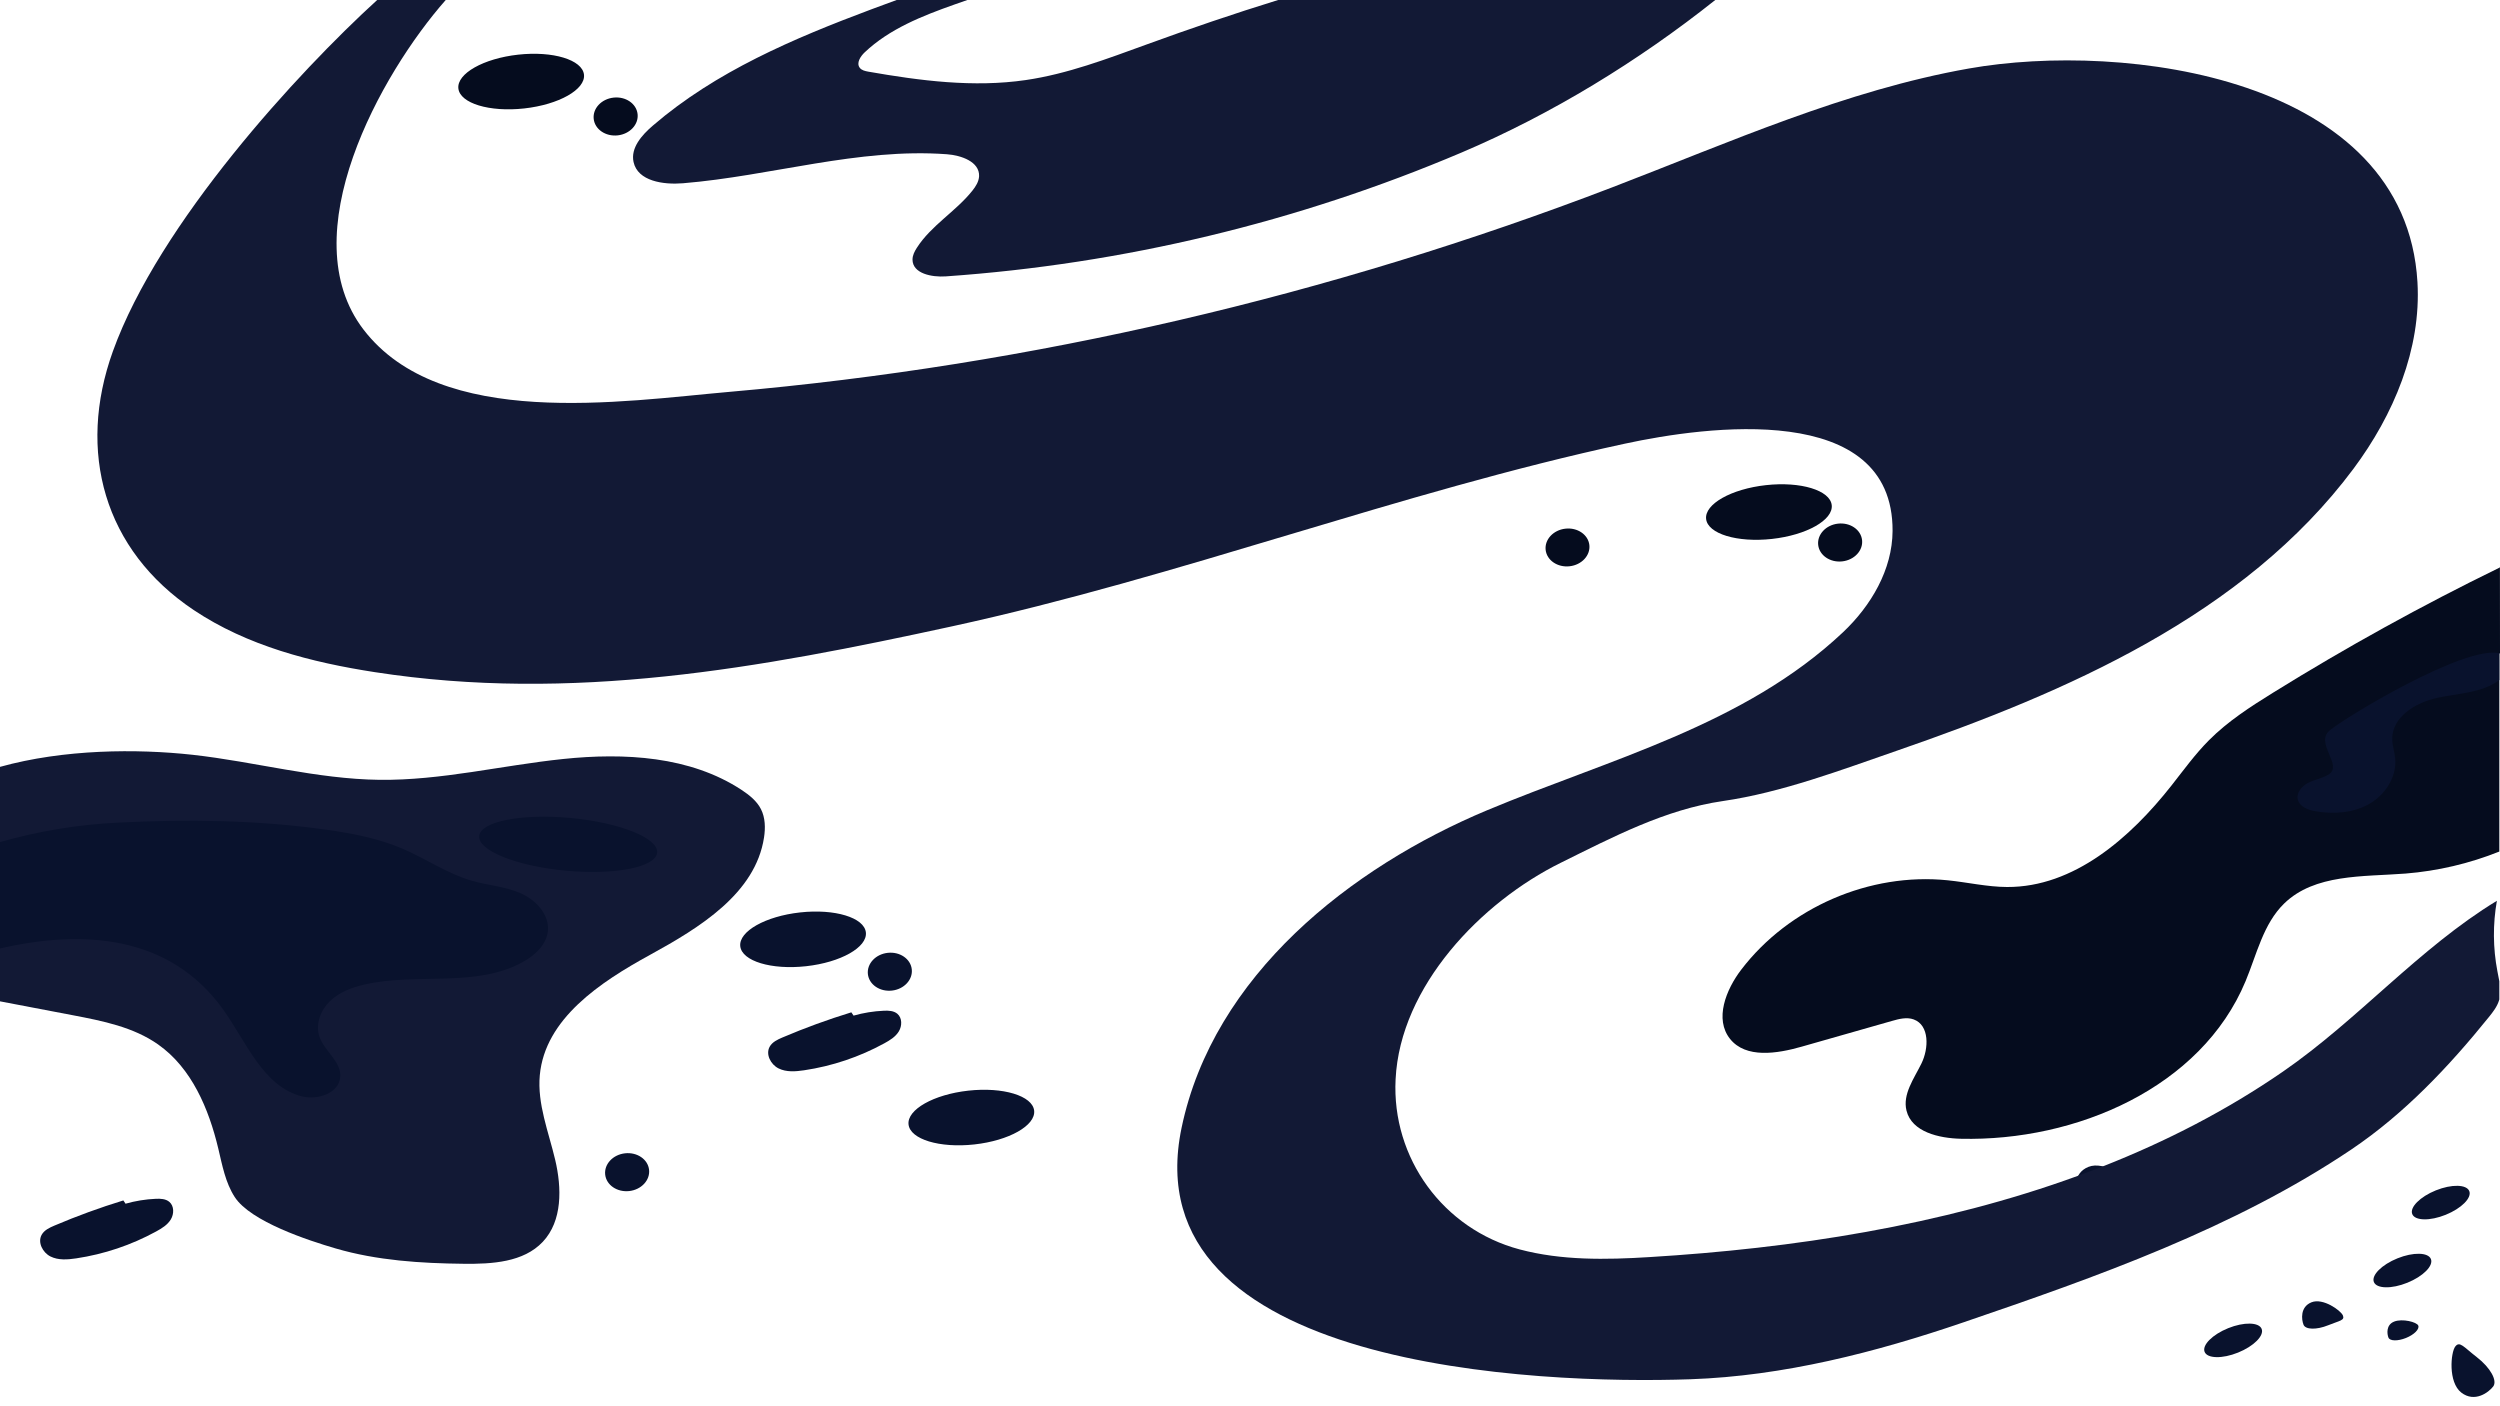
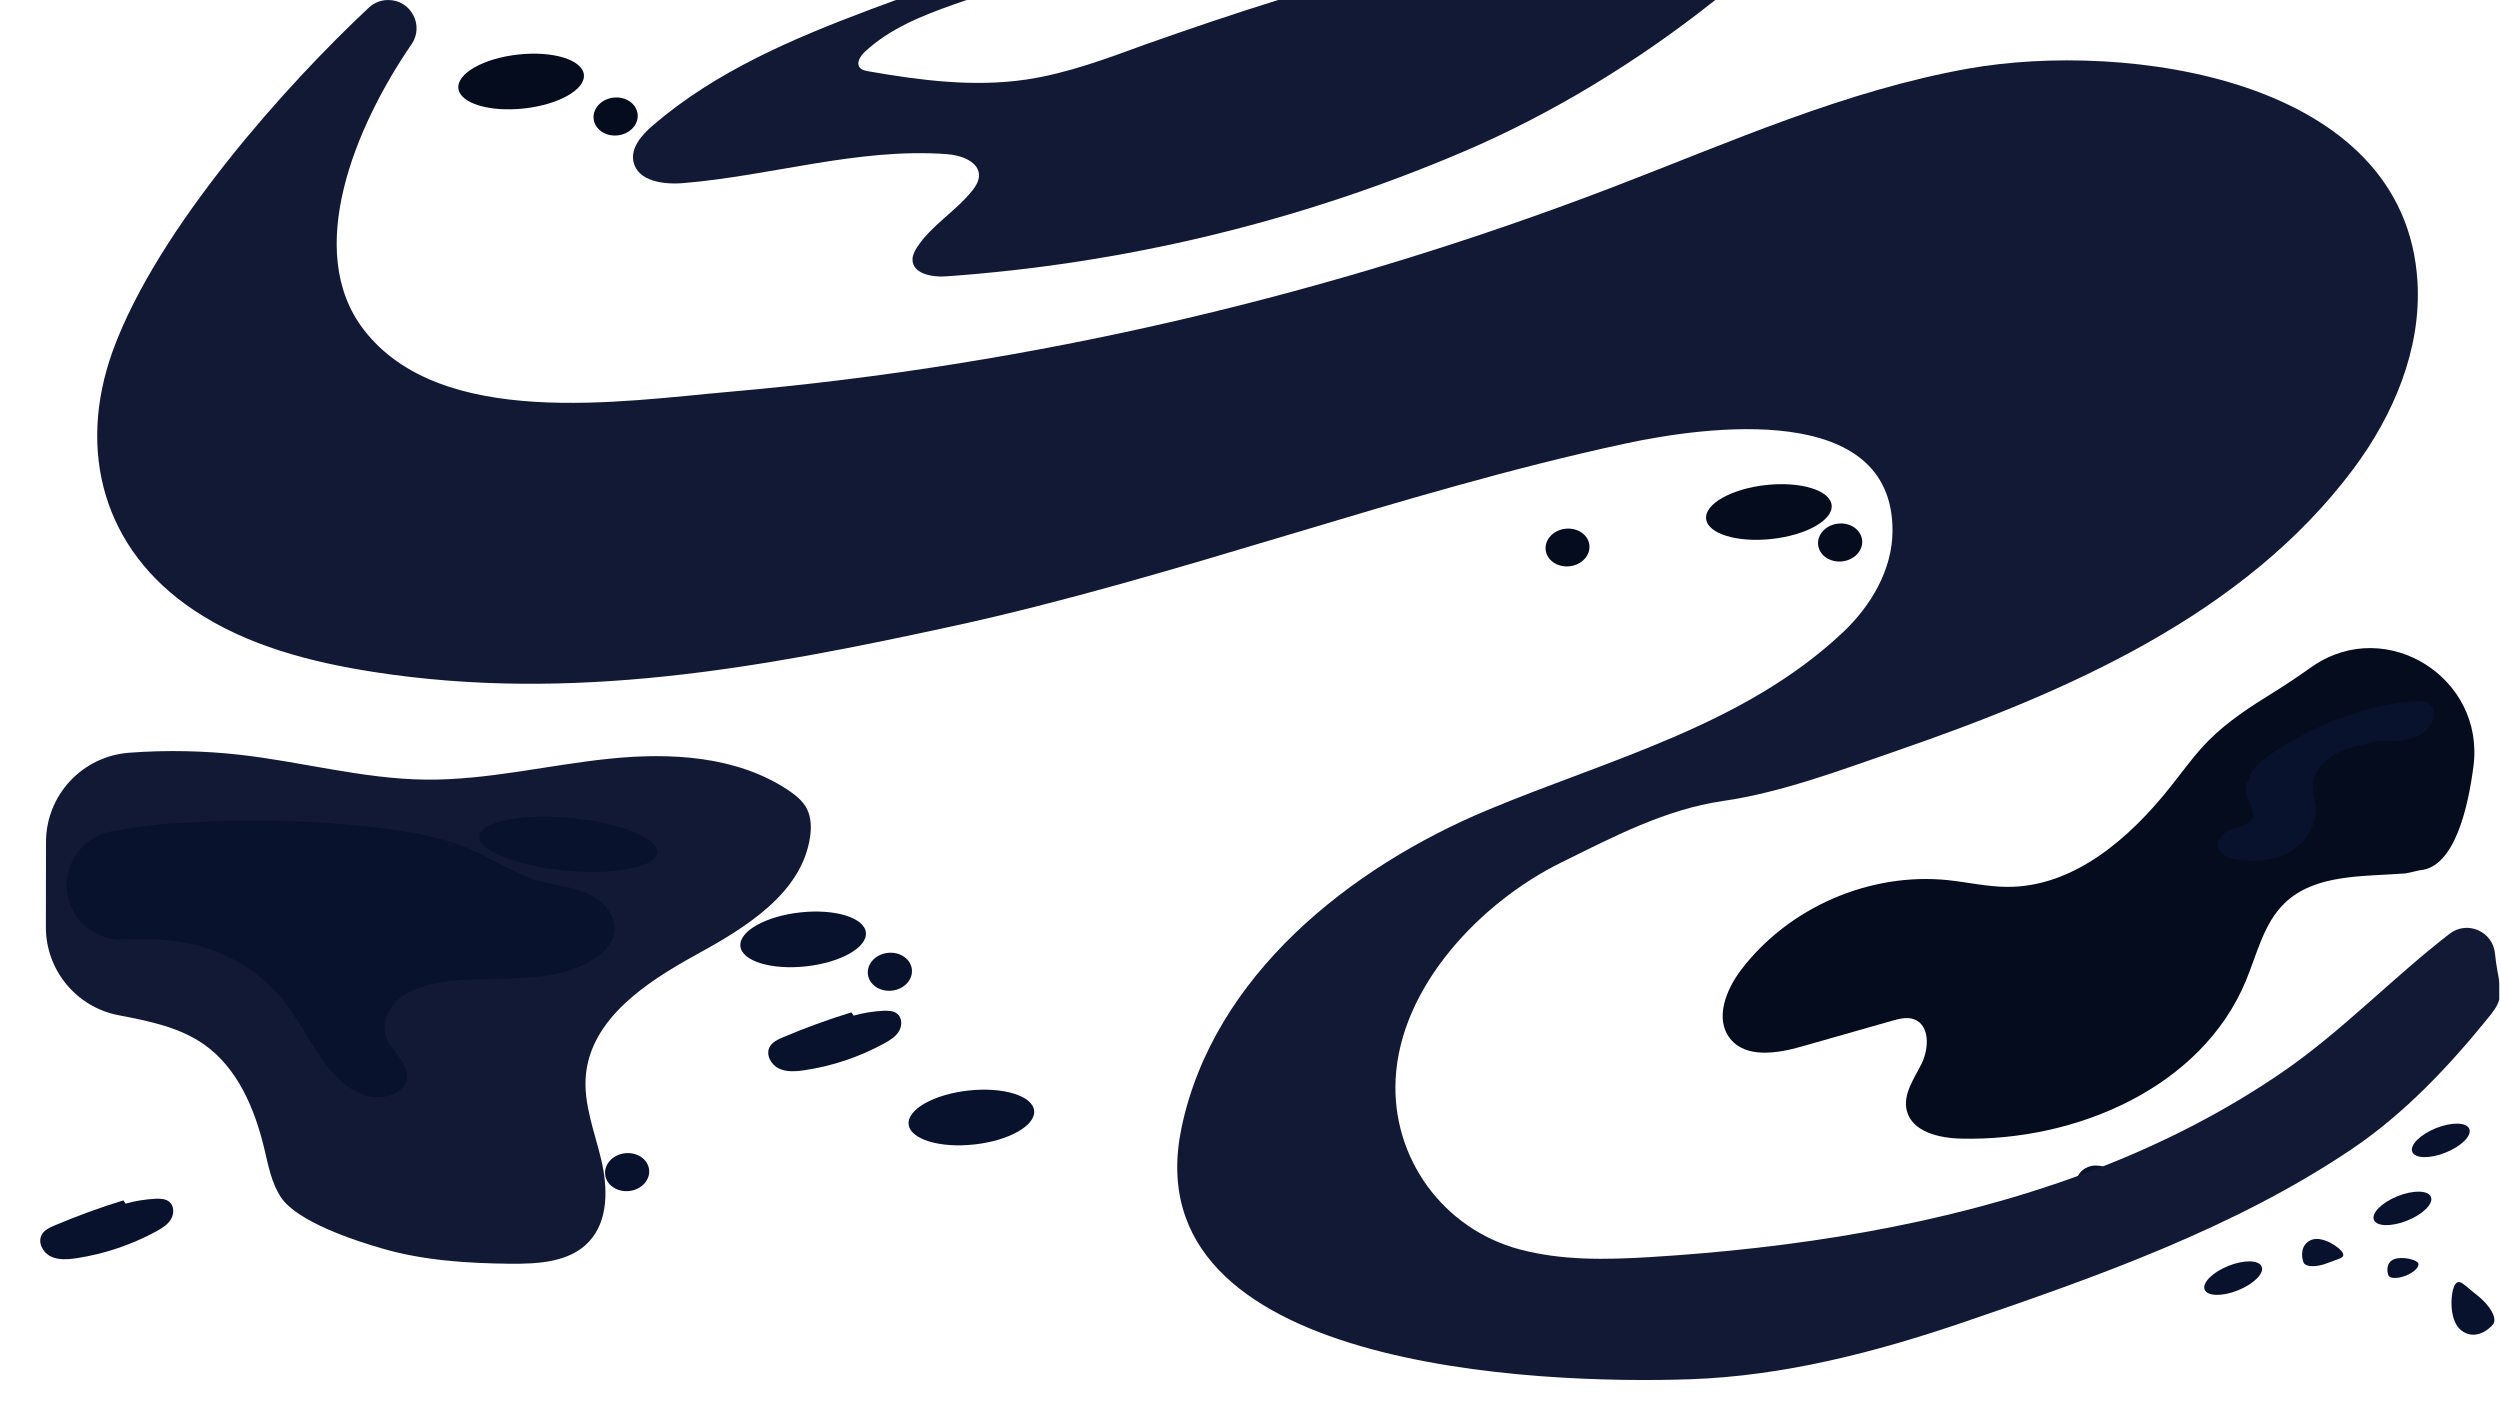
- <svg xmlns="http://www.w3.org/2000/svg" viewBox="0 0 1920.52 1080">
-   <defs>
-     <style>.cls-1{fill:url(#linear-gradient);}.cls-2{fill:none;}.cls-3{fill:#09122d;}.cls-4{fill:#121935;}.cls-5{fill:#050c1e;}</style>
-     <linearGradient id="linear-gradient" x1="1920.26" y1="515.39" x2="1920.26" y2="445.49" gradientUnits="userSpaceOnUse">
-       <stop offset="0" stop-color="#002f7f" />
-       <stop offset="0.02" stop-color="#002c77" />
-       <stop offset="0.09" stop-color="#001e59" />
-       <stop offset="0.18" stop-color="#001341" />
-       <stop offset="0.27" stop-color="#000b2e" />
-       <stop offset="0.39" stop-color="#000520" />
-       <stop offset="0.53" stop-color="#000118" />
-       <stop offset="0.79" stop-color="#000016" />
-     </linearGradient>
-   </defs>
-   <g id="bg">
-     <path class="cls-1" d="M1920.52,502l-.52-.13v-65.7l.39-.19Z" transform="translate(0)" />
-     <line class="cls-2" x1="1920" y1="654.17" x2="1920" y2="522.41" />
-   </g>
-   <g id="waves">
-     <rect class="cls-2" width="1920" height="1080" />
-     <ellipse class="cls-3" cx="1875" cy="923.97" rx="23.62" ry="10.11" transform="translate(-209.5 768.44) rotate(-21.97)" />
-     <path class="cls-3" d="M1857.73,1018.32c1.1,2.71-3.15,7-9.47,9.53s-12.34,2.42-13.43-.29-2-9.74,4.34-12.29S1856.64,1015.62,1857.73,1018.32Z" transform="translate(0)" />
-     <path class="cls-3" d="M1637.26,910.22c2.09,5.19-3.43,5.36-15.53,10.24s-23.6,4.63-25.69-.55-3.8-18.62,8.3-23.5S1635.17,905,1637.26,910.22Z" transform="translate(0)" />
-     <path class="cls-3" d="M1886.15,1034.41c3.42-4.42,6.35.27,16.66,8.26s15.89,18,12.47,22.46-14.17,12.66-24.48,4.67S1882.72,1038.82,1886.15,1034.41Z" transform="translate(0)" />
-     <path class="cls-3" d="M1799.85,1010.58c1.53,3.8-2.52,3.93-11.4,7.52s-17.32,3.4-18.86-.41-2.79-13.67,6.09-17.25S1798.31,1006.78,1799.85,1010.58Z" transform="translate(0)" />
-     <ellipse class="cls-3" cx="1715.48" cy="1029.81" rx="23.62" ry="10.11" transform="translate(-260.67 716.46) rotate(-21.97)" />
-     <ellipse class="cls-3" cx="1845.53" cy="976.17" rx="23.62" ry="10.11" transform="translate(-231.17 761.21) rotate(-21.97)" />
-     <path class="cls-4" d="M1920,753.81v13.91c-.08.28-.15.56-.24.84-1.48,4.83-4.69,8.92-7.86,12.85C1881.12,819.55,1847,855.64,1806.38,883c-90.19,60.7-195.85,97.92-298,132.82-67.61,23.09-138.18,41.25-209.88,43.74-116.13,4-429.46-7.65-390.82-193.09,24.45-117.36,130-200.17,234.67-244,93.68-39.19,197.52-65.22,273.38-136.69,21.63-20.38,38-48.17,38.16-77.89.49-100.42-143.49-80.46-205.53-67.08-174.24,37.59-342,102.28-517.06,140.36-148,32.21-291.85,58.61-443.31,35.19-48.84-7.55-98-20.19-139.11-47.68C79.76,422.49,59,346.87,86.7,269.93,122.17,171.29,229.26,55.12,289.75,0h52.66c-50,56.69-118.84,180.56-63.15,253.19,59.19,77.17,198.43,55.07,281.32,47.82,232-20.29,460.93-73.82,678.34-157.24,89.88-34.49,178.72-74.33,273.51-91.13,119.63-21.2,335.51,6.35,344.68,164.09,3,51.5-18.33,102-49.17,143.4-84.09,112.71-221,171.7-350.29,216.41-43.17,14.93-88.93,32.29-134.16,38.84-44.24,6.42-84.28,27.54-124.55,47.44-61.06,30.16-123.33,94.71-126.83,166.3a128.49,128.49,0,0,0,95.22,130.67c32.33,8.6,66.35,8,99.75,5.92,109.9-6.68,224.15-24.06,329.44-62.52q9.49-3.45,18.9-7.16h0c48.71-19.18,95.27-43.1,138.36-72.82,57.77-39.85,104.4-94.73,164.35-131.22a149.5,149.5,0,0,0,.4,54.18C1919,748.69,1919.58,751.25,1920,753.81Z" transform="translate(0)" />
-     <path class="cls-4" d="M1317.68,0C1258.8,46.82,1192,87.78,1122.76,117.19a1233.78,1233.78,0,0,1-396.22,95.13c-10.75.75-25.54-2.15-25.54-12.92,0-3.25,1.56-6.28,3.31-9,11-17.23,29.89-27.89,42.64-43.87,2.62-3.28,5-7,5.2-11.23.4-11.08-13.72-16-24.78-16.81-68-5-134.84,16.7-202.74,22.3-15,1.24-34.7-1.58-37.93-16.32-2.38-10.88,6.41-20.78,14.86-28C549.85,54.92,609.68,29.53,669.31,7.2Q679,3.55,688.8,0h54.33q-5,1.73-9.94,3.48c-24.73,8.76-49.87,18.68-68.92,36.72-3.31,3.14-6.56,8.19-3.83,11.84,1.48,2,4.14,2.54,6.57,3,40,7,80.9,12.33,121.06,6.45,31.9-4.67,62.3-16.26,92.61-27.27C914.08,22.05,947.83,10.52,981.89,0Z" transform="translate(0)" />
-     <path class="cls-5" d="M1920,522.41V501.82l.52.13-.13-66-.39.19a1958.1,1958.1,0,0,0-173.83,96c-17.4,10.8-34.79,22-49.23,36.52-10.65,10.7-19.51,23-28.85,34.86-31.71,40.26-75,78.12-126.25,77.88-15.29-.07-30.34-3.6-45.56-5.15-59.89-6.13-122.12,20.8-158.65,68.66-11.77,15.41-20.71,38-8.59,53.18s36.08,11.37,54.91,6l69.43-19.79c5.48-1.57,11.41-3.12,16.76-1.16,12.17,4.47,11.64,22.22,5.92,33.86s-14.58,23.58-11.48,36.17c4.05,16.42,24.87,21.24,41.79,21.64,88.53,2.07,184.6-39.24,218.67-121,8.63-20.7,13.6-44.09,29.68-59.73,23.48-22.85,60.55-20.49,93.22-23A247,247,0,0,0,1920,654.17Z" transform="translate(0)" />
-     <path class="cls-4" d="M0,769.23l55.94,10.68c22.87,4.37,46.51,9.05,65.54,22.46,25.73,18.12,38.89,49.32,46.2,79.93,3.06,12.82,5.47,26.19,12.63,37.26,12.2,18.86,56.58,33.39,77.55,39.51,31.81,9.3,65.42,11.42,98.4,11.78,21.65.24,45.88-1.1,60.71-16.87,15.17-16.12,14.62-41.41,9.53-63s-13.84-42.92-11.82-65c4-43.37,46.34-71.44,84.54-92.37s81.11-47.16,87.71-90.22c1.13-7.34,1-15.16-2.35-21.79-3.19-6.3-9-10.88-14.86-14.76-39.56-26-90.08-28.69-137.18-23.77s-93.66,16.55-141,16c-48.36-.59-95.6-13.9-143.67-19.24C105,575.13,49.14,575.45,0,589.11Z" transform="translate(0)" />
-     <path class="cls-3" d="M0,646.89a399.4,399.4,0,0,1,90.9-14.95c53.23-2.73,106.8-2,159.64,5.42,20,2.82,40.1,6.65,58.68,14.61,18,7.72,34.47,19.24,53.31,24.65,12.37,3.55,25.55,4.39,37.34,9.53s22.42,16.51,21,29.29c-1.17,10.2-9.59,18.1-18.51,23.17-36.19,20.57-81.95,8.4-122.51,17.75-9.7,2.24-19.42,5.91-26.54,12.87s-11.13,17.77-7.9,27.19c3.82,11.14,16.76,19,16,30.77-.84,12.56-17.22,18.12-29.43,15.06-30-7.54-42.7-41.94-60.8-67.08C130.13,718.23,63.53,713.9,0,728.65Z" transform="translate(0)" />
-     <ellipse class="cls-3" cx="436.45" cy="648.57" rx="20.33" ry="68.65" transform="translate(-249.9 1022.82) rotate(-84.66)" />
-     <ellipse class="cls-3" cx="616.9" cy="721.62" rx="48.54" ry="20.79" transform="translate(-75.21 71.79) rotate(-6.28)" />
-     <ellipse class="cls-5" cx="400.37" cy="62.66" rx="48.54" ry="20.79" transform="translate(-4.45 44.16) rotate(-6.28)" />
-     <ellipse class="cls-5" cx="1358.89" cy="393.4" rx="48.54" ry="20.79" transform="translate(-34.87 150.96) rotate(-6.28)" />
-     <ellipse class="cls-5" cx="1421.62" cy="753.83" rx="48.54" ry="20.79" transform="translate(-73.91 159.98) rotate(-6.28)" />
-     <ellipse class="cls-3" cx="746.17" cy="858.53" rx="48.54" ry="20.79" transform="translate(-89.41 86.75) rotate(-6.28)" />
-     <ellipse class="cls-3" cx="481.74" cy="900.5" rx="16.96" ry="14.59" transform="translate(-95.59 58.08) rotate(-6.28)" />
-     <ellipse class="cls-5" cx="1208.73" cy="423.04" rx="16.96" ry="14.59" transform="matrix(0.99, -0.11, 0.11, 0.99, -39.01, 134.72)" />
-     <ellipse class="cls-5" cx="472.94" cy="89.5" rx="16.96" ry="14.59" transform="translate(-6.95 52.26) rotate(-6.28)" />
-     <ellipse class="cls-3" cx="683.55" cy="746.5" rx="16.96" ry="14.59" transform="translate(-77.53 79.23) rotate(-6.28)" />
-     <ellipse class="cls-5" cx="1413.59" cy="416.8" rx="16.96" ry="14.59" transform="translate(-37.1 157.09) rotate(-6.28)" />
-     <path class="cls-3" d="M1920,501.82v20.59c-13.33,10-31.35,10.14-47.67,13.67-16.55,3.58-34.74,14.65-34.59,31.59,0,5,1.74,9.81,2.25,14.77,1.42,14.13-7.49,28-19.81,35.08s-27.36,8.09-41.36,5.7c-5.7-1-12.28-3.41-13.62-9-1.28-5.41,3.28-10.58,8.27-13s10.71-3.34,15.44-6.28c11.34-7.07-11-24.12.82-33.86C1801.65,551.06,1893,495.72,1920,501.82Z" transform="translate(0)" />
-     <path class="cls-3" d="M654,777.68A538.59,538.59,0,0,0,601.07,797c-3.78,1.61-7.81,3.5-9.8,7.09-3.26,5.86.8,13.65,6.79,16.65s13.1,2.44,19.73,1.45a185.11,185.11,0,0,0,61.49-20.67c4.3-2.36,8.68-5,11.23-9.24s2.6-10.3-1.14-13.47c-2.8-2.38-6.81-2.53-10.47-2.36a101.79,101.79,0,0,0-23.19,3.76Z" transform="translate(0)" />
-     <path class="cls-3" d="M94.77,922.18A537.47,537.47,0,0,0,41.83,941.5C38,943.11,34,945,32,948.59c-3.26,5.86.8,13.65,6.79,16.65s13.1,2.44,19.73,1.45A185.11,185.11,0,0,0,120,946c4.3-2.36,8.68-5,11.23-9.24s2.6-10.3-1.14-13.47c-2.8-2.37-6.81-2.53-10.47-2.36a101.79,101.79,0,0,0-23.19,3.76Z" transform="translate(0)" />
-   </g>
+ <svg xmlns="http://www.w3.org/2000/svg" version="1.1" id="Layer_1" x="0px" y="0px" viewBox="0 0 2000 1124.7" style="enable-background:new 0 0 2000 1124.7;" xml:space="preserve">
+   <style type="text/css">
+ 	.st0{fill:none;}
+ 	.st1{fill:#09122D;}
+ 	.st2{fill:#121935;}
+ 	.st3{fill:#050C1E;}
+ </style>
+   <line class="st0" x1="1999.5" y1="681.2" x2="1999.5" y2="544" />
+   <rect class="st0" width="1999.5" height="1124.7" />
+   <ellipse transform="matrix(0.9274 -0.3741 0.3741 0.9274 -199.495 796.7054)" class="st1" cx="1952.6" cy="912.3" rx="24.6" ry="10.5" />
+   <path class="st1" d="M1934.6,1010.6c1.1,2.8-3.3,7.3-9.9,9.9c-6.6,2.6-12.9,2.5-14-0.3s-2.1-10.1,4.5-12.8  C1921.9,1004.8,1933.5,1007.8,1934.6,1010.6z" />
+   <path class="st1" d="M1705,947.9c2.2,5.4-3.6,5.6-16.2,10.7c-12.6,5.1-24.6,4.8-26.8-0.6c-2.2-5.4-4-19.4,8.6-24.5  S1702.8,942.5,1705,947.9z" />
+   <path class="st1" d="M1964.2,1027.4c3.6-4.6,6.6,0.3,17.3,8.6s16.5,18.7,13,23.4c-3.6,4.6-14.8,13.2-25.5,4.9  C1958.3,1055.9,1960.6,1032,1964.2,1027.4z" />
+   <path class="st1" d="M1874.3,1002.5c1.6,4-2.6,4.1-11.9,7.8c-9.2,3.7-18,3.5-19.6-0.4c-1.6-4-2.9-14.2,6.3-18  C1858.4,988.3,1872.7,998.6,1874.3,1002.5z" />
+   <ellipse transform="matrix(0.9274 -0.3741 0.3741 0.9274 -252.7813 742.5623)" class="st1" cx="1786.5" cy="1022.5" rx="24.6" ry="10.5" />
+   <ellipse transform="matrix(0.9274 -0.3741 0.3741 0.9274 -222.0746 789.1752)" class="st1" cx="1921.9" cy="966.7" rx="24.6" ry="10.5" />
+   <path class="st2" d="M1999.1,783c0.2,1.3,0.3,2.6,0.3,3.9v12.5c-0.1,0.3-0.2,0.6-0.2,0.9c-1.5,5-4.9,9.3-8.2,13.4  c-32.1,39.7-67.6,77.3-109.9,105.8c-93.9,63.2-204,102-310.3,138.3c-70.4,24-143.9,43-218.6,45.6c-120.9,4.2-447.2-8-407-201.1  c25.5-122.2,135.4-208.5,244.4-254.1c97.6-40.8,205.7-67.9,284.7-142.3c22.5-21.2,39.6-50.2,39.7-81.1  c0.5-104.6-149.4-83.8-214-69.9C1118.5,394,943.8,461.4,761.5,501.1c-154.1,33.5-303.9,61-461.7,36.6c-50.9-7.9-102.1-21-144.9-49.7  c-72-48.1-93.6-126.9-64.8-207C126,181.9,231.3,65.6,295.2,6c4.2-3.9,9.7-6,15.4-6l0,0c18.2,0,28.9,20.4,18.7,35.3  c-45.2,65.8-86.6,165.5-38.4,228.3c61.6,80.4,206.6,57.3,293,49.8c241.6-21.1,480-76.9,706.4-163.7c93.6-35.9,186.1-77.4,284.8-94.9  c124.6-22.1,349.4,6.6,358.9,170.9c3.1,53.6-19.1,106.2-51.2,149.3c-87.6,117.4-230.1,178.8-364.8,225.4  c-45,15.5-92.6,33.6-139.7,40.4c-46.1,6.7-87.8,28.7-129.7,49.4c-63.6,31.4-128.4,98.6-132.1,173.2c-3.2,63.1,38.1,119.8,99.2,136.1  c33.7,9,69.1,8.3,103.9,6.2c114.4-7,233.4-25.1,343.1-65.1c6.6-2.4,13.1-4.9,19.7-7.5l0,0c50.7-20,99.2-44.9,144.1-75.8  c47.4-32.7,87.7-75.2,133.2-110.3c14.1-10.9,34.6-1.9,36.3,15.9c0.5,4.7,1.1,9.5,2,14.2C1998.3,779,1998.7,781,1999.1,783z" />
+   <path class="st2" d="M1372.2,0c-61.3,48.8-130.9,91.4-203,122c-131.1,55.7-270.5,89.1-412.6,99.1c-11.2,0.8-26.6-2.2-26.6-13.5  c0-3.4,1.6-6.5,3.4-9.4c11.5-17.9,31.1-29,44.4-45.7c2.7-3.4,5.2-7.3,5.4-11.7c0.4-11.5-14.3-16.7-25.8-17.5  c-70.8-5.2-140.4,17.4-211.1,23.2c-15.6,1.3-36.1-1.6-39.5-17c-2.5-11.3,6.7-21.6,15.5-29.2C572.6,57,634.9,30.6,697,7.3  c6.7-2.5,13.5-5,20.3-7.5h56.6c-3.5,1.2-6.9,2.4-10.4,3.6c-25.8,9.1-51.9,19.5-71.8,38.2c-3.4,3.3-6.8,8.5-4,12.3  c1.5,2.1,4.3,2.6,6.8,3.1c41.7,7.3,84.2,12.8,126.1,6.7c33.2-4.9,64.9-16.9,96.4-28.4C951.9,23,987.1,11,1022.5,0H1372.2z" />
+   <path class="st3" d="M1978.8,612.7c9-70.4-69.3-119.8-128.1-80.1c-0.7,0.5-1.4,0.9-2.1,1.4c-8.8,6.3-18.5,12.9-30.1,20.1  c-18.1,11.2-36.2,22.9-51.3,38c-11.1,11.1-20.3,24-30,36.3c-33,41.9-78.1,81.4-131.5,81.1c-15.9-0.1-31.6-3.7-47.4-5.4  c-62.4-6.4-127.2,21.7-165.2,71.5c-12.3,16-21.6,39.6-8.9,55.4c12.6,15.8,37.6,11.8,57.2,6.2l72.3-20.6c5.7-1.6,11.9-3.2,17.5-1.2  c12.7,4.7,12.1,23.1,6.2,35.3c-6,12.1-15.2,24.6-12,37.7c4.2,17.1,25.9,22.1,43.5,22.5c92.2,2.2,192.2-40.9,227.7-126  c9-21.6,14.2-45.9,30.9-62.2c24.5-23.8,63.1-21.3,97.1-24c0.3,0,11.2-2.5,11.4-2.5C1963.8,693.9,1974.6,645.5,1978.8,612.7z" />
+   <path class="st2" d="M36.7,741.8c0,34.4,24.5,64,58.3,70.4l0,0c23.8,4.6,48.4,9.4,68.3,23.4c26.8,18.9,40.5,51.4,48.1,83.2  c3.2,13.4,5.7,27.3,13.2,38.8c12.7,19.6,58.9,34.8,80.8,41.1c33.1,9.7,68.1,11.9,102.5,12.3c22.5,0.2,47.8-1.1,63.2-17.6  c15.8-16.8,15.2-43.1,9.9-65.6c-5.3-22.5-14.4-44.7-12.3-67.7c4.2-45.2,48.3-74.4,88-96.2c39.8-21.8,84.5-49.1,91.3-94  c1.2-7.6,1-15.8-2.4-22.7c-3.3-6.6-9.4-11.3-15.5-15.4c-41.2-27.1-93.8-29.9-142.9-24.8s-97.5,17.2-146.8,16.7  c-50.4-0.6-99.6-14.5-149.6-20c-26-2.9-56.6-3.9-87.7-1.5c-37.4,2.9-66.3,34-66.3,71.5L36.7,741.8L36.7,741.8z" />
+   <path class="st1" d="M53.4,708.1c0-20.9,14.7-38.9,35.2-42.9c19.6-3.8,39.5-6.2,59.4-7.1c55.4-2.8,111.2-2.1,166.2,5.6  c20.8,2.9,41.8,6.9,61.1,15.2c18.7,8,35.9,20,55.5,25.7c12.9,3.7,26.6,4.6,38.9,9.9c12.3,5.4,23.3,17.2,21.9,30.5  c-1.2,10.6-10,18.8-19.3,24.1c-37.7,21.4-85.3,8.7-127.6,18.5c-10.1,2.3-20.2,6.2-27.6,13.4s-11.6,18.5-8.2,28.3  c4,11.6,17.5,19.8,16.7,32c-0.9,13.1-17.9,18.9-30.6,15.7c-31.2-7.9-44.5-43.7-63.3-69.9c-32.8-45.5-81.3-58.8-132-55.5  C74.6,753.4,53.4,733.3,53.4,708.1L53.4,708.1z" />
+   <ellipse transform="matrix(9.306194e-02 -0.9957 0.9957 9.306194e-02 -260.2689 1065.247)" class="st1" cx="454.6" cy="675.5" rx="21.2" ry="71.5" />
+   <ellipse transform="matrix(0.994 -0.1094 0.1094 0.994 -78.3561 74.8014)" class="st1" cx="642.5" cy="751.5" rx="50.5" ry="21.7" />
+   <ellipse transform="matrix(0.994 -0.1094 0.1094 0.994 -4.6305 45.9998)" class="st3" cx="416.9" cy="65.2" rx="50.5" ry="21.7" />
+   <ellipse transform="matrix(0.994 -0.1094 0.1094 0.994 -36.315 157.2703)" class="st3" cx="1415.1" cy="409.6" rx="50.5" ry="21.7" />
+   <ellipse transform="matrix(0.994 -0.1094 0.1094 0.994 -76.9902 166.6794)" class="st3" cx="1480.5" cy="785" rx="50.5" ry="21.7" />
+   <ellipse transform="matrix(0.994 -0.1094 0.1094 0.994 -93.1378 90.3813)" class="st1" cx="777.1" cy="894" rx="50.5" ry="21.7" />
+   <ellipse transform="matrix(0.994 -0.1094 0.1094 0.994 -99.5723 60.5148)" class="st1" cx="501.7" cy="937.7" rx="17.7" ry="15.2" />
+   <ellipse transform="matrix(0.9939 -0.1104 0.1104 0.9939 -40.6945 141.1185)" class="st3" cx="1254" cy="438" rx="17.6" ry="15.1" />
+   <ellipse transform="matrix(0.994 -0.1094 0.1094 0.994 -7.2395 54.439)" class="st3" cx="492.5" cy="93.2" rx="17.7" ry="15.2" />
+   <ellipse transform="matrix(0.994 -0.1094 0.1094 0.994 -80.773 82.5492)" class="st1" cx="711.9" cy="777.4" rx="17.7" ry="15.2" />
+   <ellipse transform="matrix(0.994 -0.1094 0.1094 0.994 -38.6417 163.6529)" class="st3" cx="1472.1" cy="434" rx="17.7" ry="15.2" />
+   <path class="st1" d="M1935.8,561c20.2-0.5,14,35.3-25.8,31.5c-8-0.8-16,2.5-23.8,4.1c-17.2,3.7-36.2,15.3-36,32.9  c0,5.2,1.8,10.2,2.3,15.4c1.5,14.7-7.8,29.2-20.6,36.5c-12.8,7.4-28.5,8.4-43.1,5.9c-5.9-1-12.8-3.6-14.2-9.4  c-1.3-5.6,3.4-11,8.6-13.5s11.2-3.5,16.1-6.5c11.8-7.4-11.5-25.1,0.9-35.3C1793.5,612.7,1871.1,562.3,1935.8,561z" />
+   <path class="st1" d="M681.1,809.9c-18.7,5.7-37.1,12.5-55.1,20.1c-3.9,1.7-8.1,3.6-10.2,7.4c-3.4,6.1,0.8,14.2,7.1,17.3  c6.2,3.1,13.6,2.5,20.5,1.5c22.4-3.3,44.1-10.6,64-21.5c4.5-2.5,9-5.2,11.7-9.6s2.7-10.7-1.2-14c-2.9-2.5-7.1-2.6-10.9-2.5  c-8.2,0.4-16.3,1.7-24.1,3.9L681.1,809.9z" />
+   <path class="st1" d="M98.7,960.3C80,966,61.6,972.8,43.6,980.4c-4,1.7-8.2,3.6-10.2,7.4c-3.4,6.1,0.8,14.2,7.1,17.3  s13.6,2.5,20.5,1.5c22.4-3.4,44.1-10.7,64-21.5c4.5-2.5,9-5.2,11.7-9.6s2.7-10.7-1.2-14c-2.9-2.5-7.1-2.6-10.9-2.5  c-8.2,0.4-16.3,1.7-24.1,3.9L98.7,960.3z" />
</svg>
